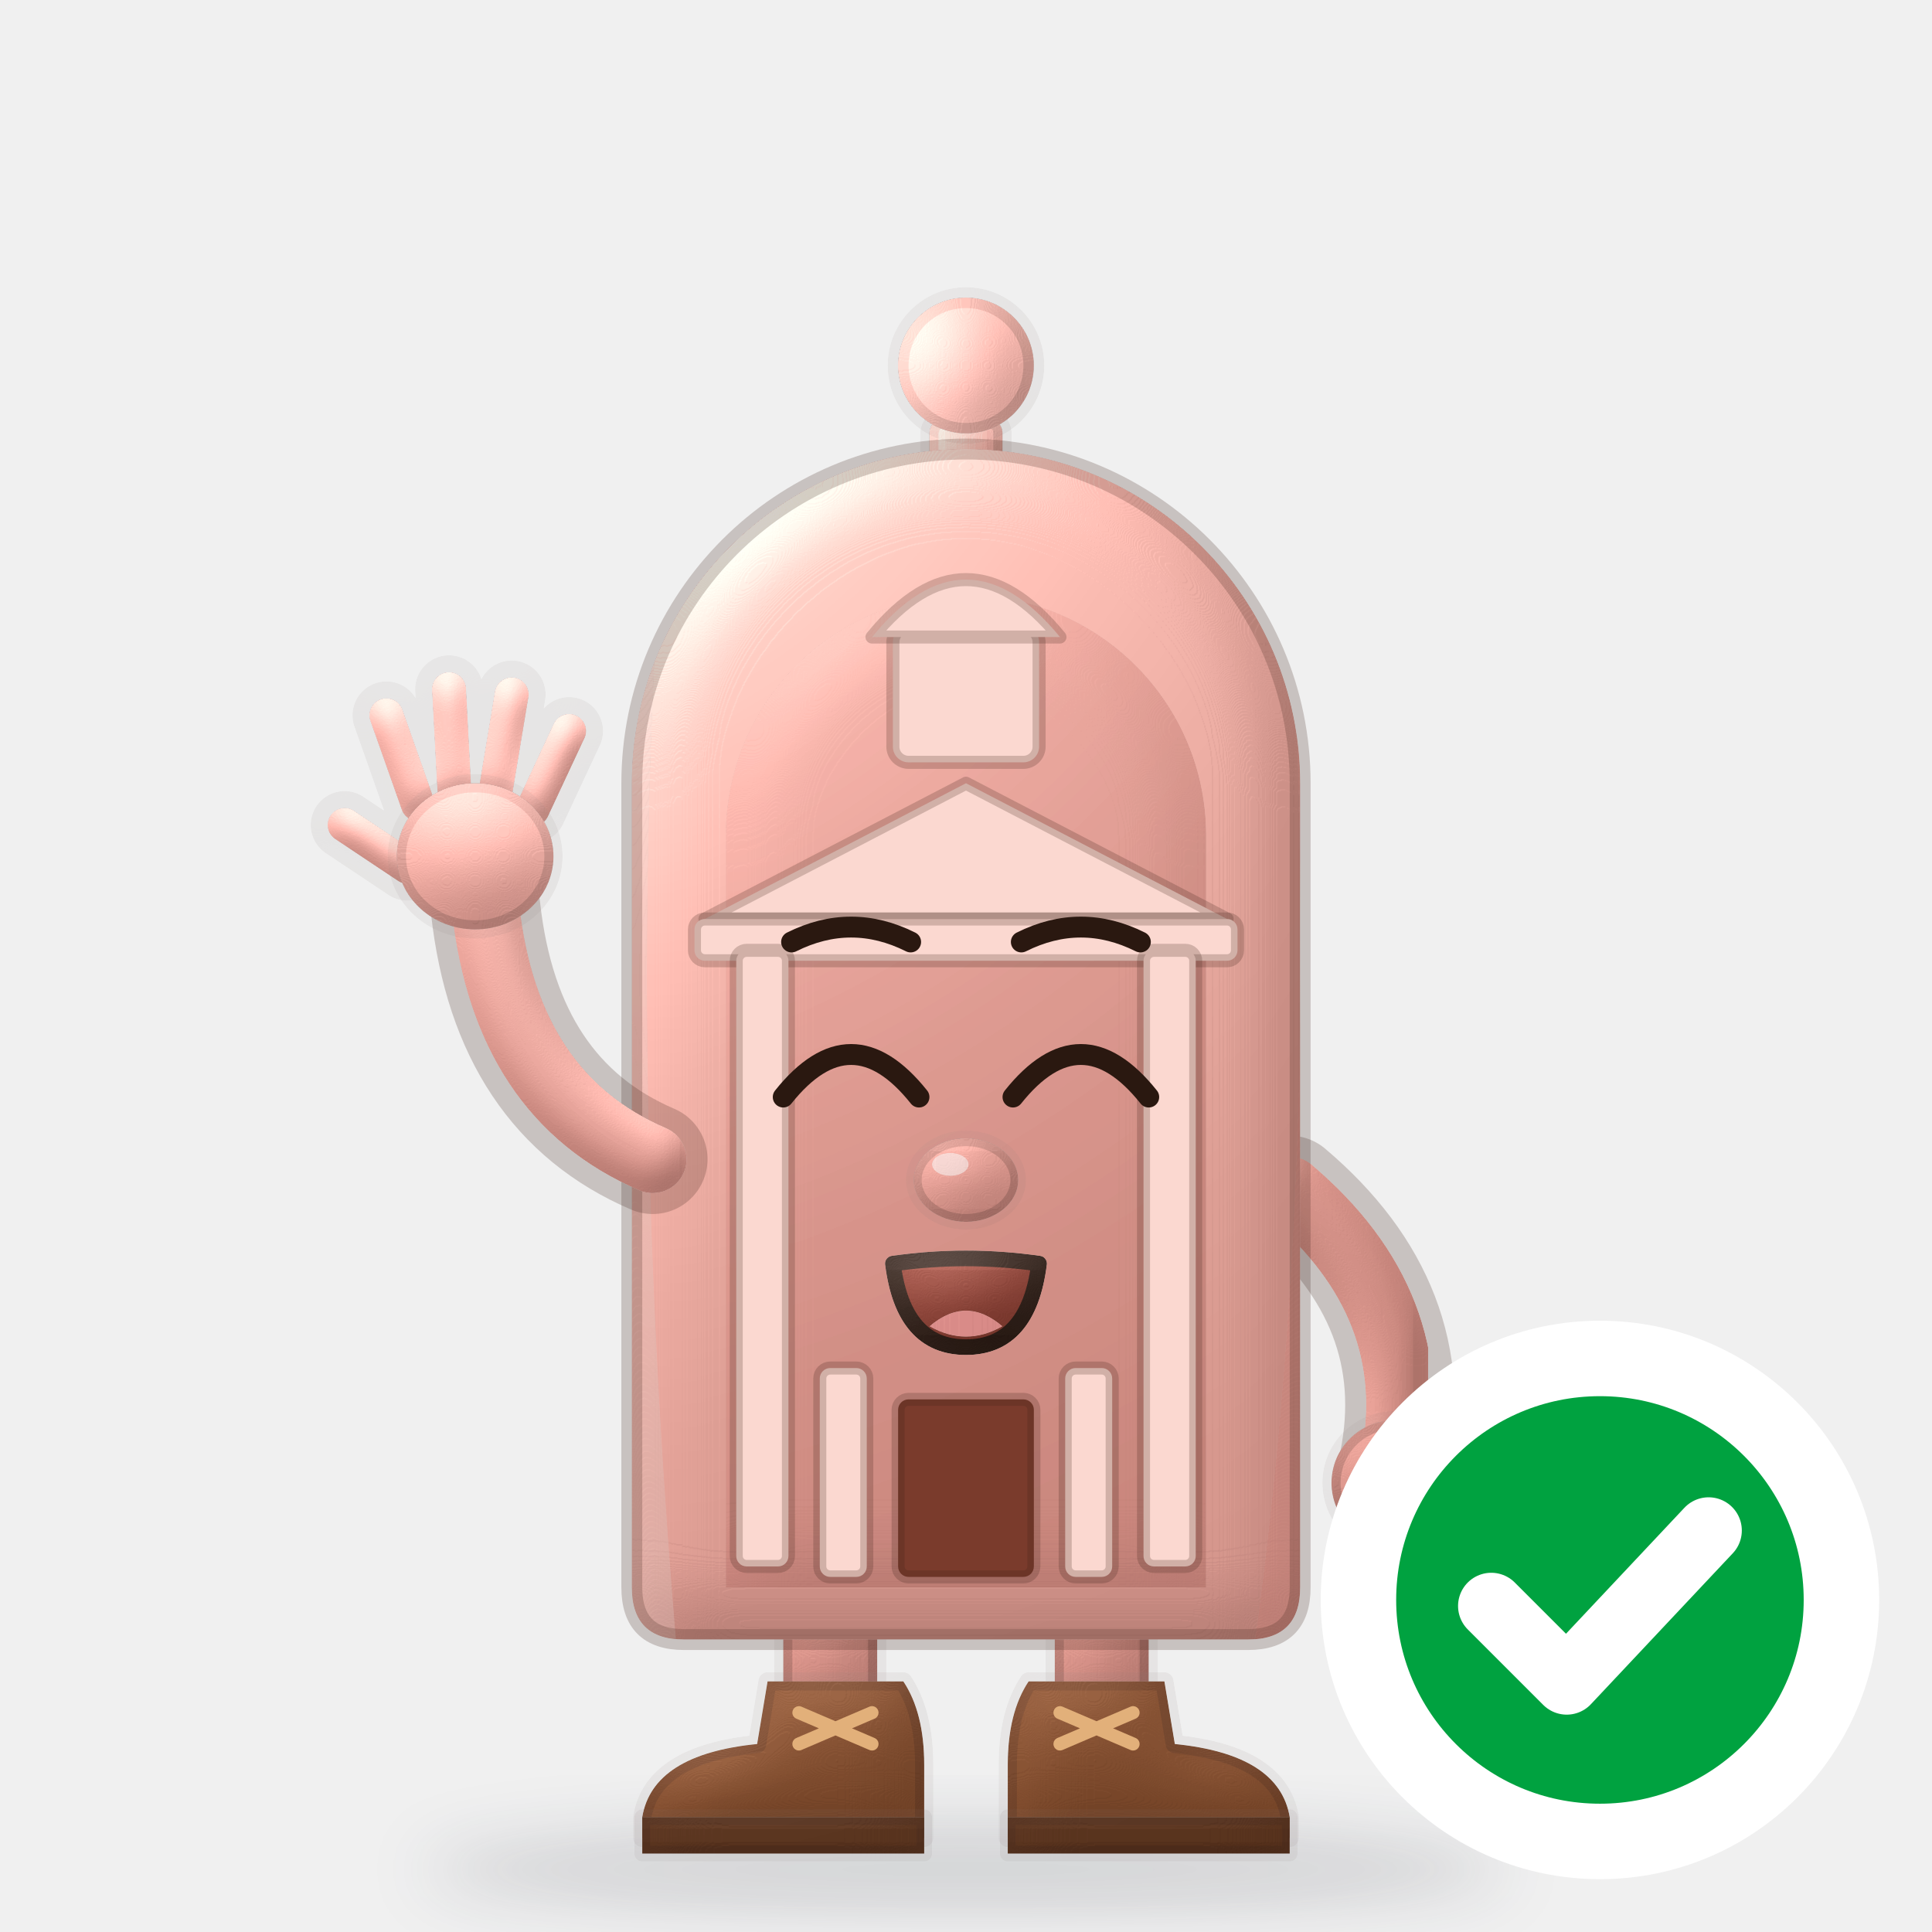
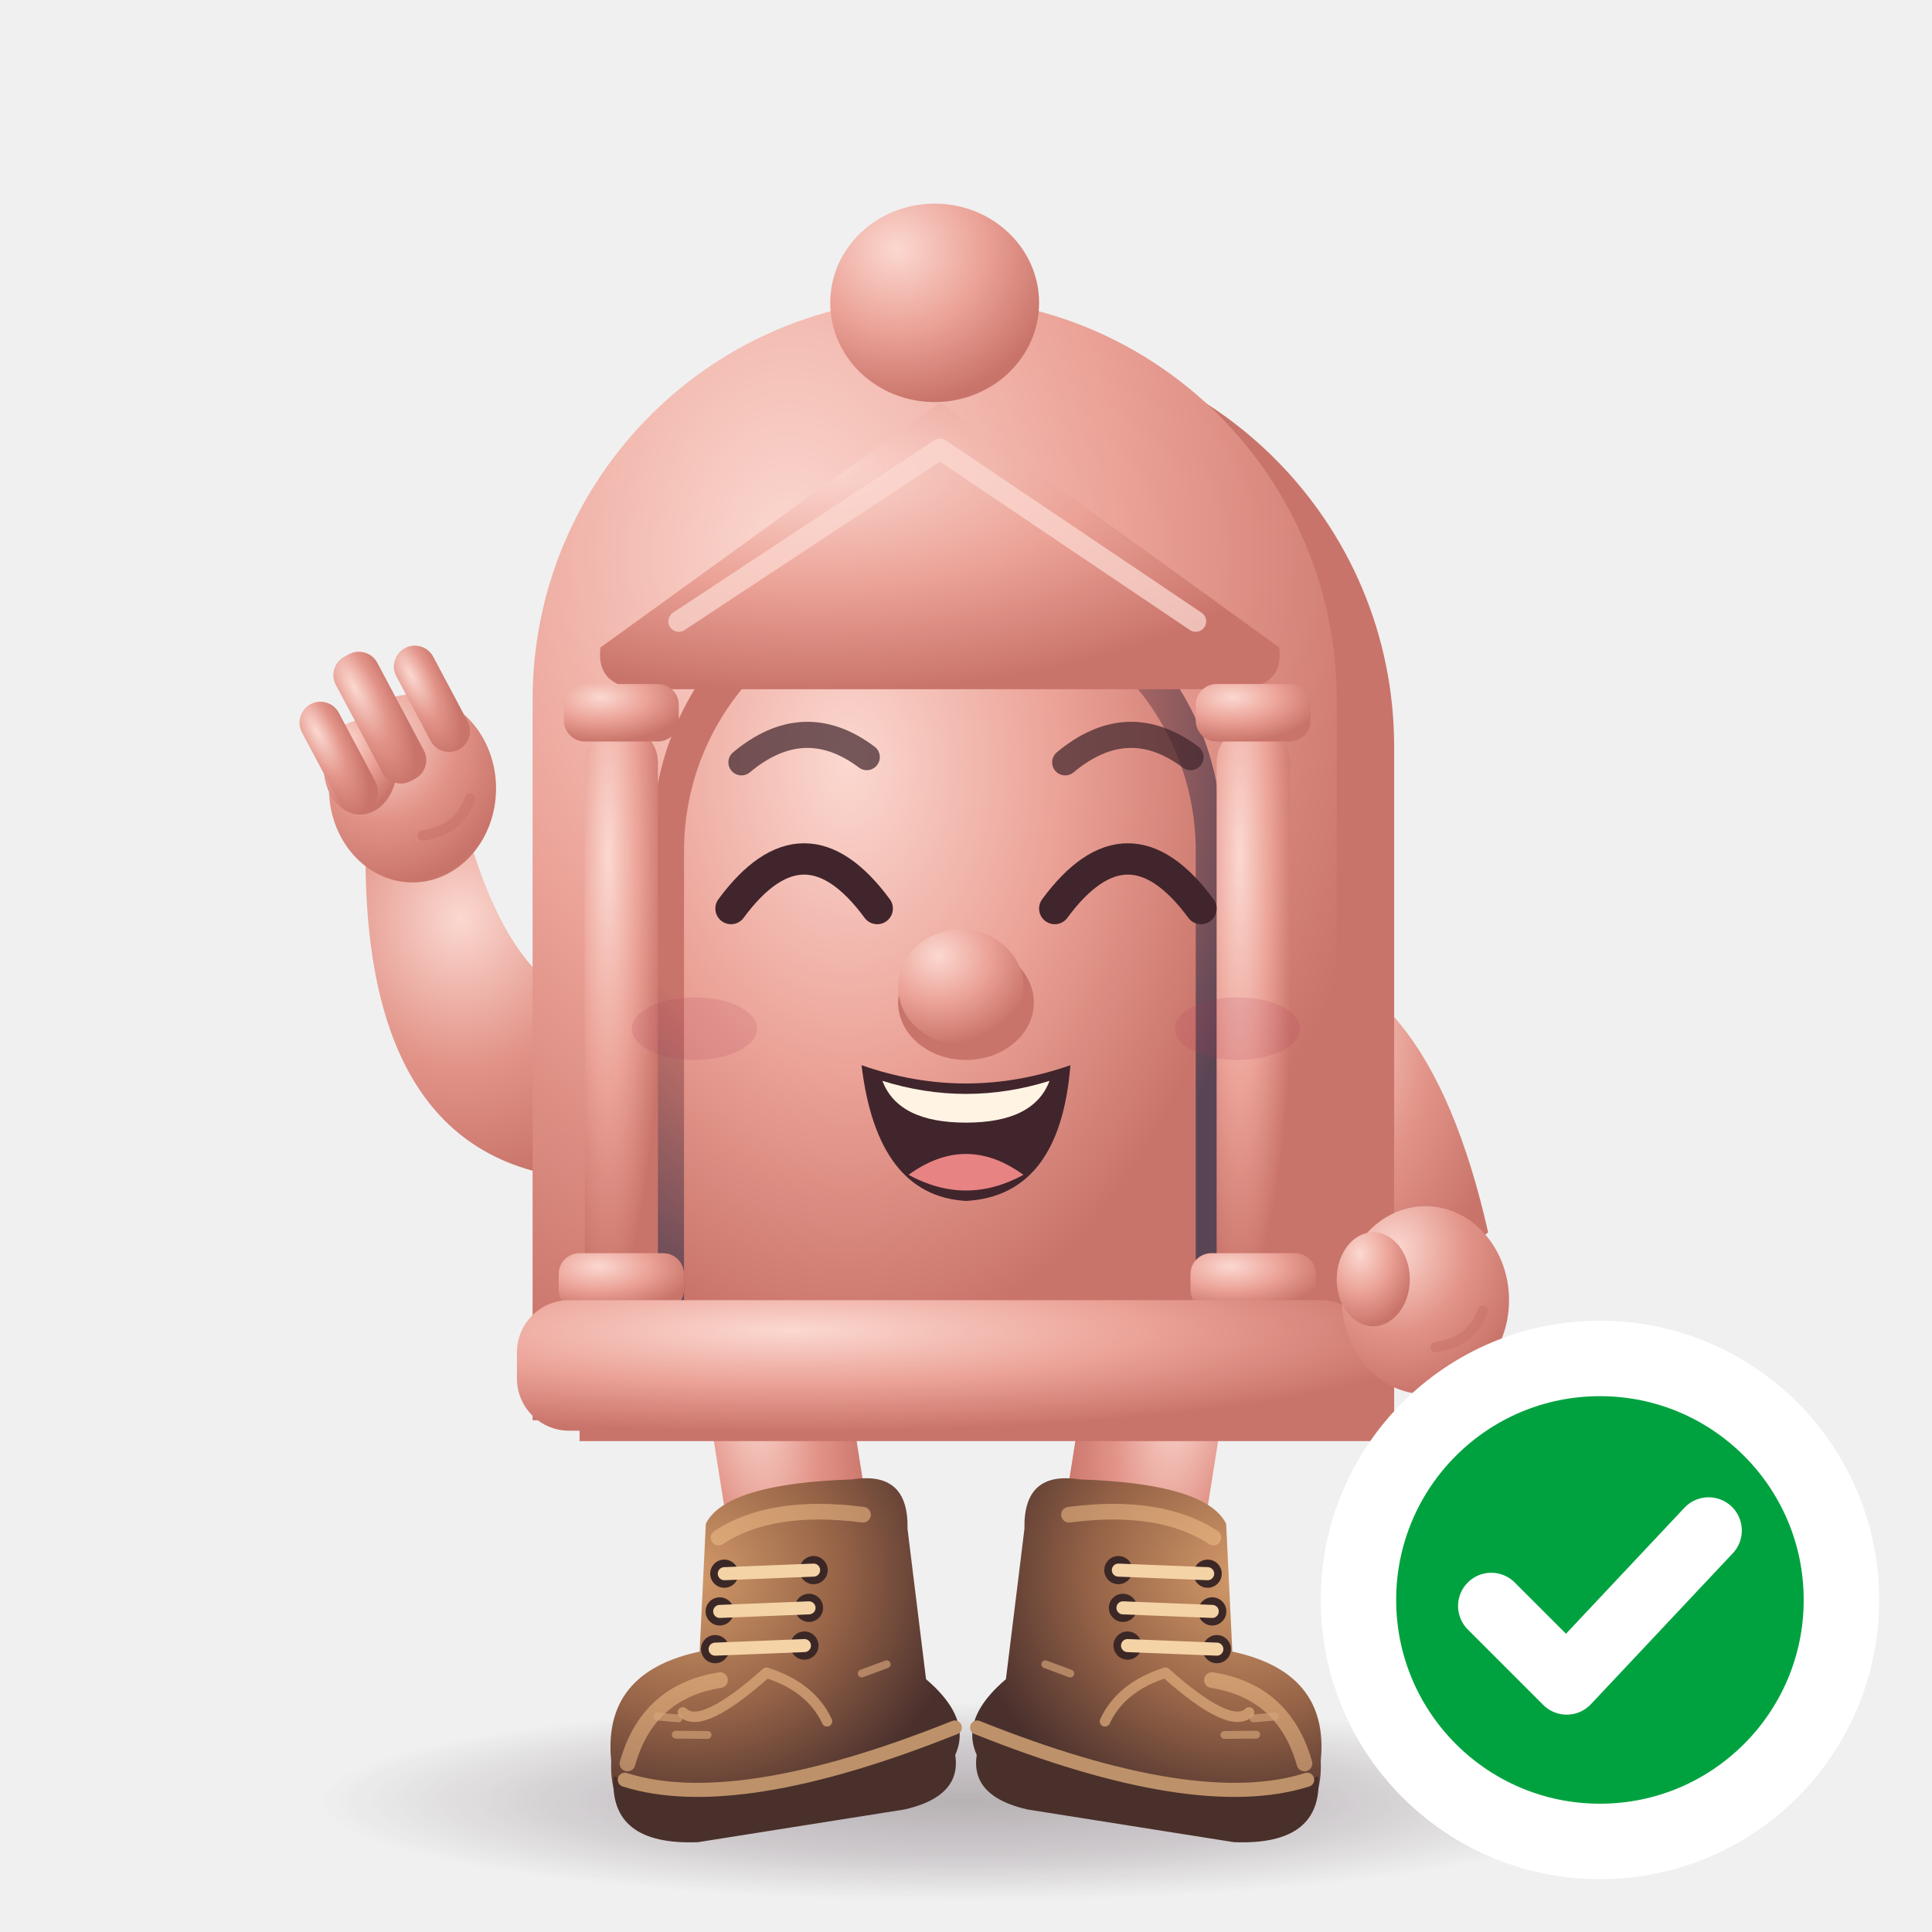
<svg xmlns="http://www.w3.org/2000/svg" viewBox="0 0 64 64" width="160" height="160" role="img" aria-label="Petra, Master, done">
  <defs>
-     <filter id="sm-petra-s" x="-50%" y="-50%" width="200%" height="200%">
-       <feGaussianBlur stdDeviation="6" />
-     </filter>
-     <filter id="sm-petra-clay" x="-25%" y="-25%" width="150%" height="150%" color-interpolation-filters="sRGB">
-       <feGaussianBlur in="SourceAlpha" stdDeviation="7" result="b" />
-       <feDiffuseLighting in="b" surfaceScale="6" diffuseConstant="1.15" lighting-color="#fff" result="d">
-         <feDistantLight azimuth="235" elevation="48" />
-       </feDiffuseLighting>
-       <feComposite in="d" in2="SourceAlpha" operator="in" result="d2" />
-       <feBlend in="SourceGraphic" in2="d2" mode="multiply" result="m" />
-       <feSpecularLighting in="b" surfaceScale="6" specularConstant=".55" specularExponent="22" lighting-color="#fff" result="s">
-         <fePointLight x="40" y="20" z="260" />
-       </feSpecularLighting>
-       <feComposite in="s" in2="SourceAlpha" operator="in" result="s2" />
-       <feComposite in="m" in2="s2" operator="arithmetic" k2="1" k3=".85" result="lit" />
-       <feComposite in="lit" in2="SourceAlpha" operator="in" />
-     </filter>
-     <filter id="sm-petra-tube" x="-25%" y="-25%" width="150%" height="150%" color-interpolation-filters="sRGB">
-       <feGaussianBlur in="SourceAlpha" stdDeviation="3" result="b" />
-       <feDiffuseLighting in="b" surfaceScale="4" diffuseConstant="1.15" lighting-color="#fff" result="d">
-         <feDistantLight azimuth="235" elevation="48" />
-       </feDiffuseLighting>
-       <feComposite in="d" in2="SourceAlpha" operator="in" result="d2" />
-       <feBlend in="SourceGraphic" in2="d2" mode="multiply" result="m" />
-       <feSpecularLighting in="b" surfaceScale="4" specularConstant=".55" specularExponent="22" lighting-color="#fff" result="s">
-         <fePointLight x="40" y="20" z="260" />
-       </feSpecularLighting>
-       <feComposite in="s" in2="SourceAlpha" operator="in" result="s2" />
-       <feComposite in="m" in2="s2" operator="arithmetic" k2="1" k3=".85" result="lit" />
-       <feComposite in="lit" in2="SourceAlpha" operator="in" />
-     </filter>
+     <radialGradient id="sm-petra-clay" cx="32%" cy="23%" r="78%">
+       <stop offset="0" stop-color="#FBD8D0" />
+       <stop offset="0.54" stop-color="#EBA196" />
+       <stop offset="1" stop-color="#C9746A" />
+     </radialGradient>
+     <radialGradient id="sm-petra-arm" cx="32%" cy="23%" r="78%">
+       <stop offset="0" stop-color="#FBD8D0" />
+       <stop offset="0.54" stop-color="#E3958A" />
+       <stop offset="1" stop-color="#C9746A" />
+     </radialGradient>
+     <radialGradient id="sm-petra-recess" cx="32%" cy="23%" r="78%">
+       <stop offset="0" stop-color="#C9746A" />
+       <stop offset="0.54" stop-color="#C9746A" />
+       <stop offset="1" stop-color="#594454" />
+     </radialGradient>
+     <radialGradient id="sm-petra-boot" cx="32%" cy="23%" r="78%">
+       <stop offset="0" stop-color="#d39a69" />
+       <stop offset="0.54" stop-color="#966347" />
+       <stop offset="1" stop-color="#4a302d" />
+     </radialGradient>
+     <radialGradient id="sm-petra-wood" cx="32%" cy="23%" r="78%">
+       <stop offset="0" stop-color="#ffe0a6" />
+       <stop offset="0.54" stop-color="#bb8051" />
+       <stop offset="1" stop-color="#774231" />
+     </radialGradient>
+     <radialGradient id="sm-petra-gold" cx="32%" cy="23%" r="78%">
+       <stop offset="0" stop-color="#fff5bb" />
+       <stop offset="0.54" stop-color="#ebba54" />
+       <stop offset="1" stop-color="#aa612e" />
+     </radialGradient>
+     <radialGradient id="sm-petra-red" cx="32%" cy="23%" r="78%">
+       <stop offset="0" stop-color="#ffb3a4" />
+       <stop offset="0.54" stop-color="#e47065" />
+       <stop offset="1" stop-color="#a53247" />
+     </radialGradient>
+     <radialGradient id="sm-petra-white" cx="32%" cy="23%" r="78%">
+       <stop offset="0" stop-color="#fffef9" />
+       <stop offset="0.54" stop-color="#fff6e8" />
+       <stop offset="1" stop-color="#c9a8a5" />
+     </radialGradient>
+     <radialGradient id="sm-petra-iris" cx="32%" cy="23%" r="78%">
+       <stop offset="0" stop-color="#d9ab73" />
+       <stop offset="0.54" stop-color="#905837" />
+       <stop offset="1" stop-color="#4b2b29" />
+     </radialGradient>
+     <radialGradient id="sm-petra-floor">
+       <stop stop-color="#38252e" stop-opacity=".31" />
+       <stop offset=".55" stop-color="#483442" stop-opacity=".2" />
+       <stop offset="1" stop-color="#483442" stop-opacity="0" />
+     </radialGradient>
  </defs>
  <g transform="scale(0.17297) translate(35 0)">
-     <ellipse cx="150" cy="358" rx="104" ry="9" fill="#1B2430" opacity=".14" filter="url(#sm-petra-s)" />
-     <rect x="115" y="306" width="18" height="24" rx="6" fill="#E3958A" stroke="#3B2418" stroke-opacity=".22" stroke-width="3.5" filter="url(#sm-petra-clay)" />
-     <rect x="167" y="306" width="18" height="24" rx="6" fill="#E3958A" stroke="#3B2418" stroke-opacity=".22" stroke-width="3.5" filter="url(#sm-petra-clay)" />
-     <path d="M138 322 L112 322 L110 334 Q90 336 88 348 L88 352 L142 352 L142 338 Q142 328 138 322 Z" fill="#8A4E2B" stroke="#3B2418" stroke-opacity=".22" stroke-width="3.5" stroke-linejoin="round" filter="url(#sm-petra-clay)" />
-     <path d="M142 348 L88 348 L88 355 L142 355 Z" fill="#5E3219" stroke="#3B2418" stroke-opacity=".22" stroke-width="3" stroke-linejoin="round" filter="url(#sm-petra-clay)" />
-     <path d="M132 328 L118 334 M118 328 L132 334" fill="none" stroke="#E2B07A" stroke-width="2.5" stroke-linecap="round" stroke-linejoin="round" />
-     <path d="M162 322 L188 322 L190 334 Q210 336 212 348 L212 352 L158 352 L158 338 Q158 328 162 322 Z" fill="#8A4E2B" stroke="#3B2418" stroke-opacity=".22" stroke-width="3.5" stroke-linejoin="round" filter="url(#sm-petra-clay)" />
-     <path d="M158 348 L212 348 L212 355 L158 355 Z" fill="#5E3219" stroke="#3B2418" stroke-opacity=".22" stroke-width="3" stroke-linejoin="round" filter="url(#sm-petra-clay)" />
-     <path d="M168 328 L182 334 M182 328 L168 334" fill="none" stroke="#E2B07A" stroke-width="2.5" stroke-linecap="round" stroke-linejoin="round" />
-     <path d="M212 228 Q238 250 232 280" fill="none" stroke="#3B2418" stroke-opacity=".22" stroke-width="21" stroke-linecap="round" stroke-linejoin="round" />
-     <path d="M212 228 Q238 250 232 280" fill="none" stroke="#E3958A" stroke-width="13" stroke-linecap="round" stroke-linejoin="round" filter="url(#sm-petra-tube)" />
-     <circle cx="232" cy="284" r="12" fill="#E3958A" stroke="#3B2418" stroke-opacity=".22" stroke-width="3.5" filter="url(#sm-petra-clay)" />
-     <path d="M226.6 282.2 Q230.8 288.2 236.2 285.2" fill="none" stroke="#3B2418" stroke-opacity=".22" stroke-width="2" stroke-linecap="round" opacity=".5" />
-     <rect x="143" y="80" width="14" height="16" rx="3" fill="#EBA196" stroke="#3B2418" stroke-opacity=".22" stroke-width="3.5" filter="url(#sm-petra-clay)" />
-     <circle cx="150" cy="70" r="13" fill="#EBA196" stroke="#3B2418" stroke-opacity=".22" stroke-width="4" filter="url(#sm-petra-clay)" />
-     <clipPath id="sm-petra-c">
-       <path d="M86 304 L86 150 A64 64 0 0 1 214 150 L214 304 Q214 314 204 314 L96 314 Q86 314 86 304 Z" />
-     </clipPath>
-     <path d="M86 304 L86 150 A64 64 0 0 1 214 150 L214 304 Q214 314 204 314 L96 314 Q86 314 86 304 Z" fill="#EBA196" filter="url(#sm-petra-clay)" />
-     <g clip-path="url(#sm-petra-c)">
-       <path d="M200 0 L340 0 L340 370 L196 370 Q230 200 200 0 Z" fill="#C9746A" opacity="0.32" filter="url(#sm-petra-clay)" />
-       <path d="M0 0 L104 0 Q76 160 100 370 L0 370 Z" fill="#FBD8D0" opacity="0.4" filter="url(#sm-petra-clay)" />
-       <path d="M104 304 L104 160 A46 46 0 0 1 196 160 L196 304 Z" fill="#C9746A" opacity="0.42" filter="url(#sm-petra-clay)" />
+     <ellipse cx="150" cy="345" rx="123" ry="19" fill="url(#sm-petra-floor)" />
+     <g transform="translate(119 302) rotate(-9) scale(1 1)">
+       <rect x="-13" y="-53" width="27" height="71" rx="13" fill="url(#sm-petra-arm)" />
+       <path d="M-17-13Q-12-20 12-17Q23-17 21-6L20 23Q32 37 14 45H-27Q-45 44-42 29Q-41 12-22 11Z" fill="url(#sm-petra-boot)" />
+       <path d="M-42 32Q-24 42 22 32Q27 46 12 47H-28Q-45 45-42 32Z" fill="#49302b" />
+       <path d="M-40 33Q-20 43 24 33" fill="none" stroke="#bd9169" stroke-width="2.7" stroke-linecap="round" stroke-linejoin="round" />
+       <path d="M-39 30Q-33 17-19 17M-15-10Q-4-15 13-10" fill="none" stroke="#f1bd89" stroke-width="3" opacity="0.55" stroke-linecap="round" stroke-linejoin="round" />
+       <ellipse cx="-15" cy="-3" rx="2.7" ry="2.7" fill="#3b2826" />
+       <ellipse cx="2" cy="-1" rx="2.7" ry="2.7" fill="#3b2826" />
+       <path d="M-15 -3l17 2" fill="none" stroke="#f4d3a6" stroke-width="2.5" stroke-linecap="round" stroke-linejoin="round" />
+       <ellipse cx="-17" cy="4" rx="2.7" ry="2.7" fill="#3b2826" />
+       <ellipse cx="0" cy="6" rx="2.7" ry="2.7" fill="#3b2826" />
+       <path d="M-17 4l17 2" fill="none" stroke="#f4d3a6" stroke-width="2.5" stroke-linecap="round" stroke-linejoin="round" />
+       <ellipse cx="-19" cy="11" rx="2.7" ry="2.7" fill="#3b2826" />
+       <ellipse cx="-2" cy="13" rx="2.7" ry="2.7" fill="#3b2826" />
+       <path d="M-19 11l17 2" fill="none" stroke="#f4d3a6" stroke-width="2.5" stroke-linecap="round" stroke-linejoin="round" />
+       <path d="M-10 17q-14 9-17 5M-10 17q8 4 10 11" fill="none" stroke="#dfad7d" stroke-width="2" opacity="0.7" stroke-linecap="round" stroke-linejoin="round" />
+       <path d="M-29 26l6 1m-9-5l4 1m36-3l5-1" fill="none" stroke="#d5a47a" stroke-width="1.5" opacity="0.65" stroke-linecap="round" stroke-linejoin="round" />
    </g>
-     <path d="M86 304 L86 150 A64 64 0 0 1 214 150 L214 304 Q214 314 204 314 L96 314 Q86 314 86 304 Z" fill="none" stroke="#3B2418" stroke-opacity=".22" stroke-width="4" stroke-linecap="round" stroke-linejoin="round" />
-     <rect x="136" y="120" width="28" height="26" rx="3" fill="#FBD8D0" stroke="#3B2418" stroke-opacity=".22" stroke-width="2.5" />
-     <path d="M132 122 Q150 100 168 122 Z" fill="#FBD8D0" stroke="#3B2418" stroke-opacity=".22" stroke-width="2.5" stroke-linejoin="round" stroke-linecap="round" />
-     <path d="M100 176 L150 150 L200 176 Z" fill="#FBD8D0" stroke="#3B2418" stroke-opacity=".22" stroke-width="2.5" stroke-linejoin="round" stroke-linecap="round" />
-     <rect x="98" y="176" width="104" height="8" rx="2" fill="#FBD8D0" stroke="#3B2418" stroke-opacity=".22" stroke-width="2.5" />
-     <rect x="106" y="182" width="10" height="118" rx="2" fill="#FBD8D0" stroke="#3B2418" stroke-opacity=".22" stroke-width="2.5" />
-     <rect x="184" y="182" width="10" height="118" rx="2" fill="#FBD8D0" stroke="#3B2418" stroke-opacity=".22" stroke-width="2.5" />
-     <rect x="122" y="262" width="9" height="40" rx="2" fill="#FBD8D0" stroke="#3B2418" stroke-opacity=".22" stroke-width="2.5" />
-     <rect x="169" y="262" width="9" height="40" rx="2" fill="#FBD8D0" stroke="#3B2418" stroke-opacity=".22" stroke-width="2.5" />
-     <rect x="137" y="268" width="26" height="34" rx="2" fill="#7A3B2C" stroke="#3B2418" stroke-opacity=".22" stroke-width="2.5" />
-     <ellipse cx="150" cy="226" rx="10" ry="8" fill="#E3958A" stroke="#3B2418" stroke-opacity=".22" stroke-width="3" filter="url(#sm-petra-clay)" />
-     <ellipse cx="147" cy="223" rx="3.5" ry="2.2" fill="#fff" opacity=".55" filter="url(#sm-petra-clay)" />
-     <g>
-       <path d="M115 210.1 Q128 193.8 141 210.1" fill="none" stroke="#2A1810" stroke-width="4" stroke-linecap="round" />
-       <path d="M159 210.1 Q172 193.8 185 210.1" fill="none" stroke="#2A1810" stroke-width="4" stroke-linecap="round" />
+     <g transform="translate(181 302) rotate(9) scale(-1 1)">
+       <rect x="-13" y="-53" width="27" height="71" rx="13" fill="url(#sm-petra-arm)" />
+       <path d="M-17-13Q-12-20 12-17Q23-17 21-6L20 23Q32 37 14 45H-27Q-45 44-42 29Q-41 12-22 11Z" fill="url(#sm-petra-boot)" />
+       <path d="M-42 32Q-24 42 22 32Q27 46 12 47H-28Q-45 45-42 32Z" fill="#49302b" />
+       <path d="M-40 33Q-20 43 24 33" fill="none" stroke="#bd9169" stroke-width="2.7" stroke-linecap="round" stroke-linejoin="round" />
+       <path d="M-39 30Q-33 17-19 17M-15-10Q-4-15 13-10" fill="none" stroke="#f1bd89" stroke-width="3" opacity="0.55" stroke-linecap="round" stroke-linejoin="round" />
+       <ellipse cx="-15" cy="-3" rx="2.7" ry="2.7" fill="#3b2826" />
+       <ellipse cx="2" cy="-1" rx="2.7" ry="2.7" fill="#3b2826" />
+       <path d="M-15 -3l17 2" fill="none" stroke="#f4d3a6" stroke-width="2.5" stroke-linecap="round" stroke-linejoin="round" />
+       <ellipse cx="-17" cy="4" rx="2.7" ry="2.7" fill="#3b2826" />
+       <ellipse cx="0" cy="6" rx="2.7" ry="2.7" fill="#3b2826" />
+       <path d="M-17 4l17 2" fill="none" stroke="#f4d3a6" stroke-width="2.5" stroke-linecap="round" stroke-linejoin="round" />
+       <ellipse cx="-19" cy="11" rx="2.7" ry="2.7" fill="#3b2826" />
+       <ellipse cx="-2" cy="13" rx="2.7" ry="2.7" fill="#3b2826" />
+       <path d="M-19 11l17 2" fill="none" stroke="#f4d3a6" stroke-width="2.5" stroke-linecap="round" stroke-linejoin="round" />
+       <path d="M-10 17q-14 9-17 5M-10 17q8 4 10 11" fill="none" stroke="#dfad7d" stroke-width="2" opacity="0.7" stroke-linecap="round" stroke-linejoin="round" />
+       <path d="M-29 26l6 1m-9-5l4 1m36-3l5-1" fill="none" stroke="#d5a47a" stroke-width="1.5" opacity="0.65" stroke-linecap="round" stroke-linejoin="round" />
    </g>
-     <path d="M116.6 180.4 Q128 174.7 139.4 180.4 M183.4 180.4 Q172 174.7 160.6 180.4" fill="none" stroke="#2A1810" stroke-width="4" stroke-linecap="round" />
-     <path d="M136 242 Q150 240 164 242 Q162 258 150 258 Q138 258 136 242 Z" fill="#8E3B2E" stroke="#2A1810" stroke-width="3" stroke-linejoin="round" filter="url(#sm-petra-clay)" />
-     <path d="M143 254 Q150 248 157 254 Q150 258 143 254 Z" fill="#E58A86" filter="url(#sm-petra-clay)" />
-     <path d="M90 222 Q62 210 58 174" fill="none" stroke="#3B2418" stroke-opacity=".22" stroke-width="21" stroke-linecap="round" stroke-linejoin="round" />
-     <path d="M90 222 Q62 210 58 174" fill="none" stroke="#E3958A" stroke-width="13" stroke-linecap="round" stroke-linejoin="round" filter="url(#sm-petra-tube)" />
-     <path d="M45 154 L39 137 M52 151 L51 132 M60 151 L63 133 M67 155 L74 140 M43 166 L31 158" fill="none" stroke="#3B2418" stroke-opacity=".22" stroke-width="13" stroke-linecap="round" filter="url(#sm-petra-tube)" />
-     <path d="M45 154 L39 137 M52 151 L51 132 M60 151 L63 133 M67 155 L74 140 M43 166 L31 158" fill="none" stroke="#E3958A" stroke-width="6.5" stroke-linecap="round" filter="url(#sm-petra-tube)" />
-     <ellipse cx="56" cy="164" rx="15" ry="14" fill="#E3958A" stroke="#3B2418" stroke-opacity=".22" stroke-width="3.5" filter="url(#sm-petra-clay)" />
+     <path d="M92 190Q67 201 55 161L35 164Q35 227 83 226Z" fill="url(#sm-petra-arm)" />
+     <path d="M207 183Q238 183 250 236L232 251Q219 209 204 222Z" fill="url(#sm-petra-arm)" />
+     <path d="M76 276v-133a78 78 0 0 1 156 0v133Z" fill="#C9746A" />
+     <path d="M67 272v-138a77 77 0 0 1 154 0v138Z" fill="url(#sm-petra-clay)" />
+     <ellipse cx="144" cy="58" rx="20" ry="19" fill="url(#sm-petra-clay)" />
+     <path d="M90 261v-100.5a54.5 54.5 0 0 1 109 0v100.5Z" fill="url(#sm-petra-recess)" />
+     <path d="M96 256v-93a49 49 0 0 1 98 0v93Z" fill="url(#sm-petra-clay)" />
+     <path d="M80 124L145 77L210 124Q211 132 201 132H89Q79 132 80 124Z" fill="url(#sm-petra-clay)" />
+     <path d="M95 119L145 86L194 119" fill="none" stroke="#FBD8D0" stroke-width="4" opacity="0.75" stroke-linecap="round" stroke-linejoin="round" />
+     <rect x="77" y="139" width="14" height="108" rx="7" fill="url(#sm-petra-clay)" />
+     <rect x="73" y="131" width="22" height="11" rx="4" fill="url(#sm-petra-clay)" />
+     <rect x="72" y="240" width="24" height="11" rx="4" fill="url(#sm-petra-clay)" />
+     <rect x="198" y="139" width="14" height="108" rx="7" fill="url(#sm-petra-clay)" />
+     <rect x="194" y="131" width="22" height="11" rx="4" fill="url(#sm-petra-clay)" />
+     <rect x="193" y="240" width="24" height="11" rx="4" fill="url(#sm-petra-clay)" />
+     <rect x="64" y="249" width="164" height="25" rx="10" fill="url(#sm-petra-clay)" />
+     <ellipse cx="44" cy="151" rx="16" ry="18" fill="url(#sm-petra-arm)" />
+     <ellipse cx="34" cy="147" rx="7" ry="9" fill="url(#sm-petra-clay)" />
+     <path d="M46 160q7 -1 9 -7" fill="none" stroke="#C9746A" stroke-width="2" opacity="0.65" stroke-linecap="round" stroke-linejoin="round" />
+     <g transform="rotate(-28 40 147)">
+       <rect x="28" y="129" width="8" height="23" rx="4" fill="url(#sm-petra-arm)" />
+       <rect x="38" y="124" width="9" height="27" rx="4" fill="url(#sm-petra-arm)" />
+       <rect x="49" y="128" width="8" height="22" rx="4" fill="url(#sm-petra-arm)" />
+     </g>
+     <g transform="translate(150 174)">
+       <ellipse cx="-52" cy="23" rx="12" ry="6" fill="#a63655" opacity=".15" />
+       <ellipse cx="52" cy="23" rx="12" ry="6" fill="#a63655" opacity=".15" />
+       <g>
+         <g transform="translate(-31 0)">
+           <path d="M-12 -28Q0 -38 12 -29" fill="none" stroke="#41252C" stroke-width="5" opacity="0.72" stroke-linecap="round" stroke-linejoin="round" />
+           <path d="M-14 0Q0 -19 14 0" fill="none" stroke="#41252C" stroke-width="6" stroke-linecap="round" stroke-linejoin="round" />
+         </g>
+         <g transform="translate(31 0)">
+           <path d="M-12 -28Q0 -38 12 -29" fill="none" stroke="#41252C" stroke-width="5" opacity="0.72" stroke-linecap="round" stroke-linejoin="round" />
+           <path d="M-14 0Q0 -19 14 0" fill="none" stroke="#41252C" stroke-width="6" stroke-linecap="round" stroke-linejoin="round" />
+         </g>
+       </g>
+       <ellipse cx="0" cy="18" rx="13" ry="11" fill="#C9746A" />
+       <ellipse cx="-1" cy="15" rx="12" ry="11" fill="url(#sm-petra-clay)" />
+       <path d="M-20 30Q0 37 20 30Q18 55 0 56Q-17 55-20 30Z" fill="#41252C" />
+       <path d="M-16 33Q0 38 16 33Q13 41 0 41Q-13 41-16 33Z" fill="#fff4e4" />
+       <path d="M-11 51Q0 43 11 51Q0 57-11 51Z" fill="#e78383" />
+     </g>
+     <ellipse cx="238" cy="249" rx="16" ry="18" fill="url(#sm-petra-arm)" />
+     <ellipse cx="228" cy="245" rx="7" ry="9" fill="url(#sm-petra-clay)" />
+     <path d="M240 258q7 -1 9 -7" fill="none" stroke="#C9746A" stroke-width="2" opacity="0.65" stroke-linecap="round" stroke-linejoin="round" />
  </g>
  <circle cx="53" cy="53" r="8" fill="#00a240" stroke="#fff" stroke-width="2.5" />
  <path d="M49.4 53.2 l2.5 2.5 l4.7 -5" fill="none" stroke="#fff" stroke-width="2.2" stroke-linecap="round" stroke-linejoin="round" />
</svg>
